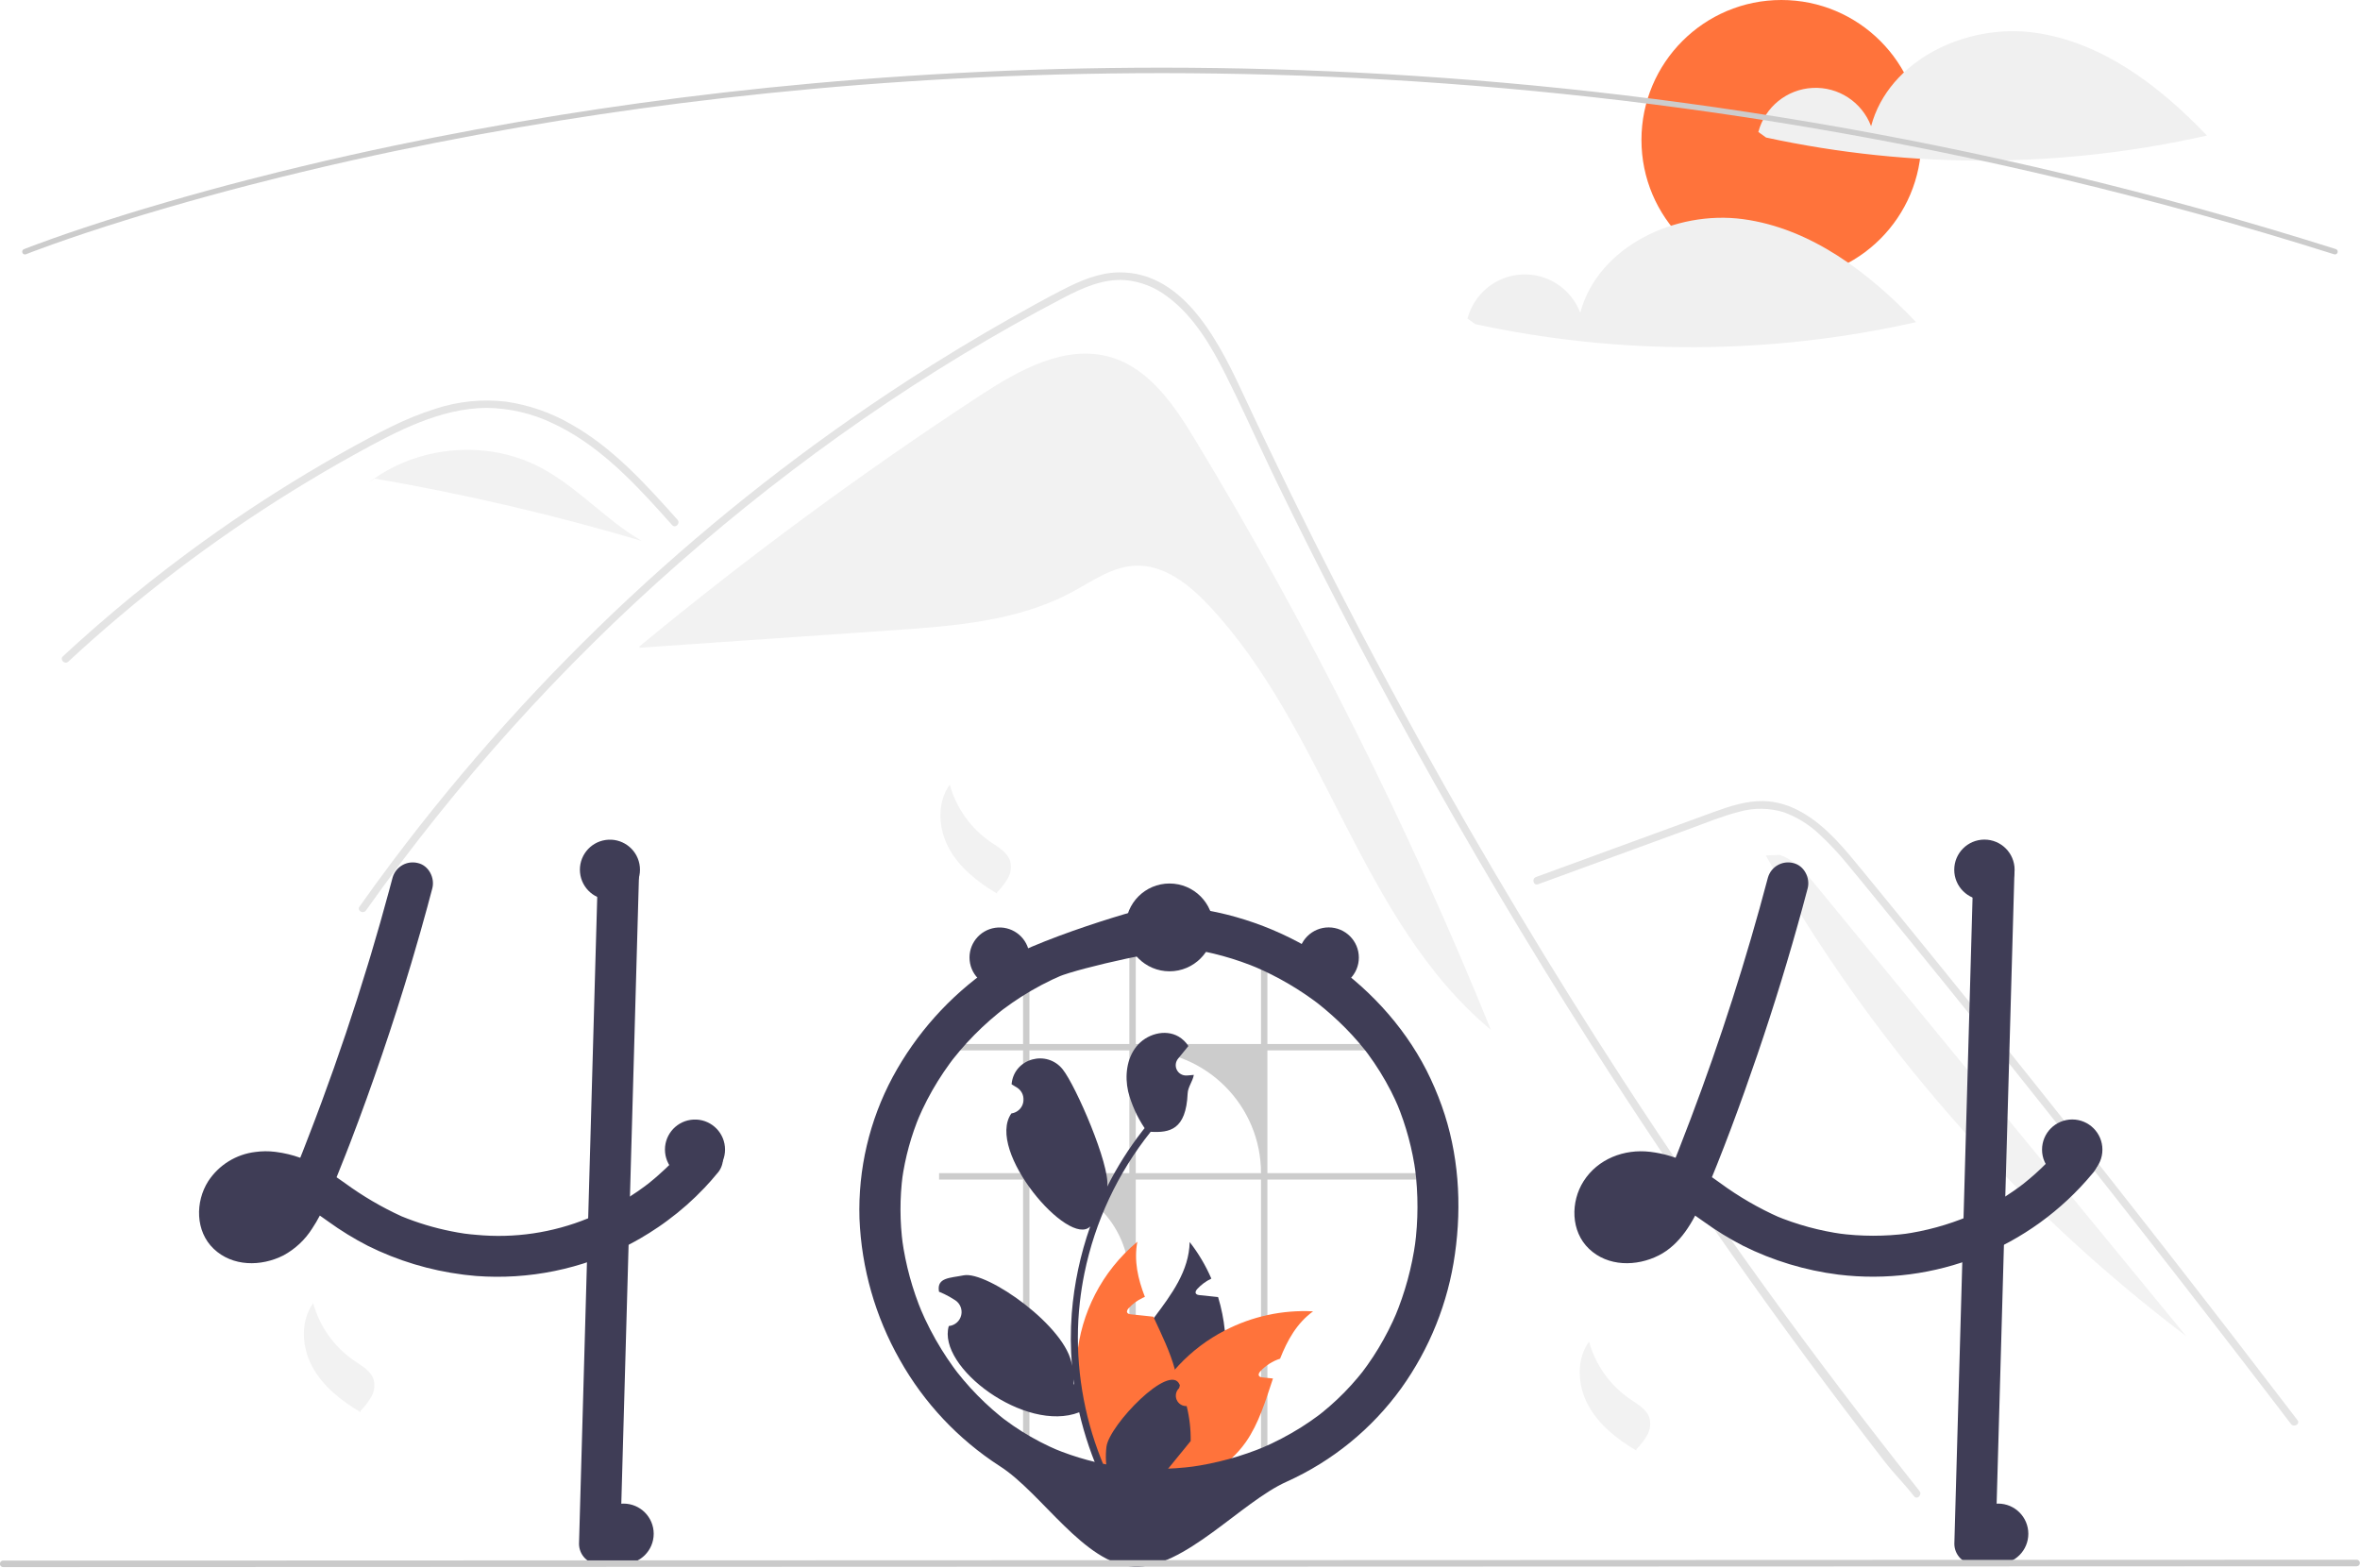
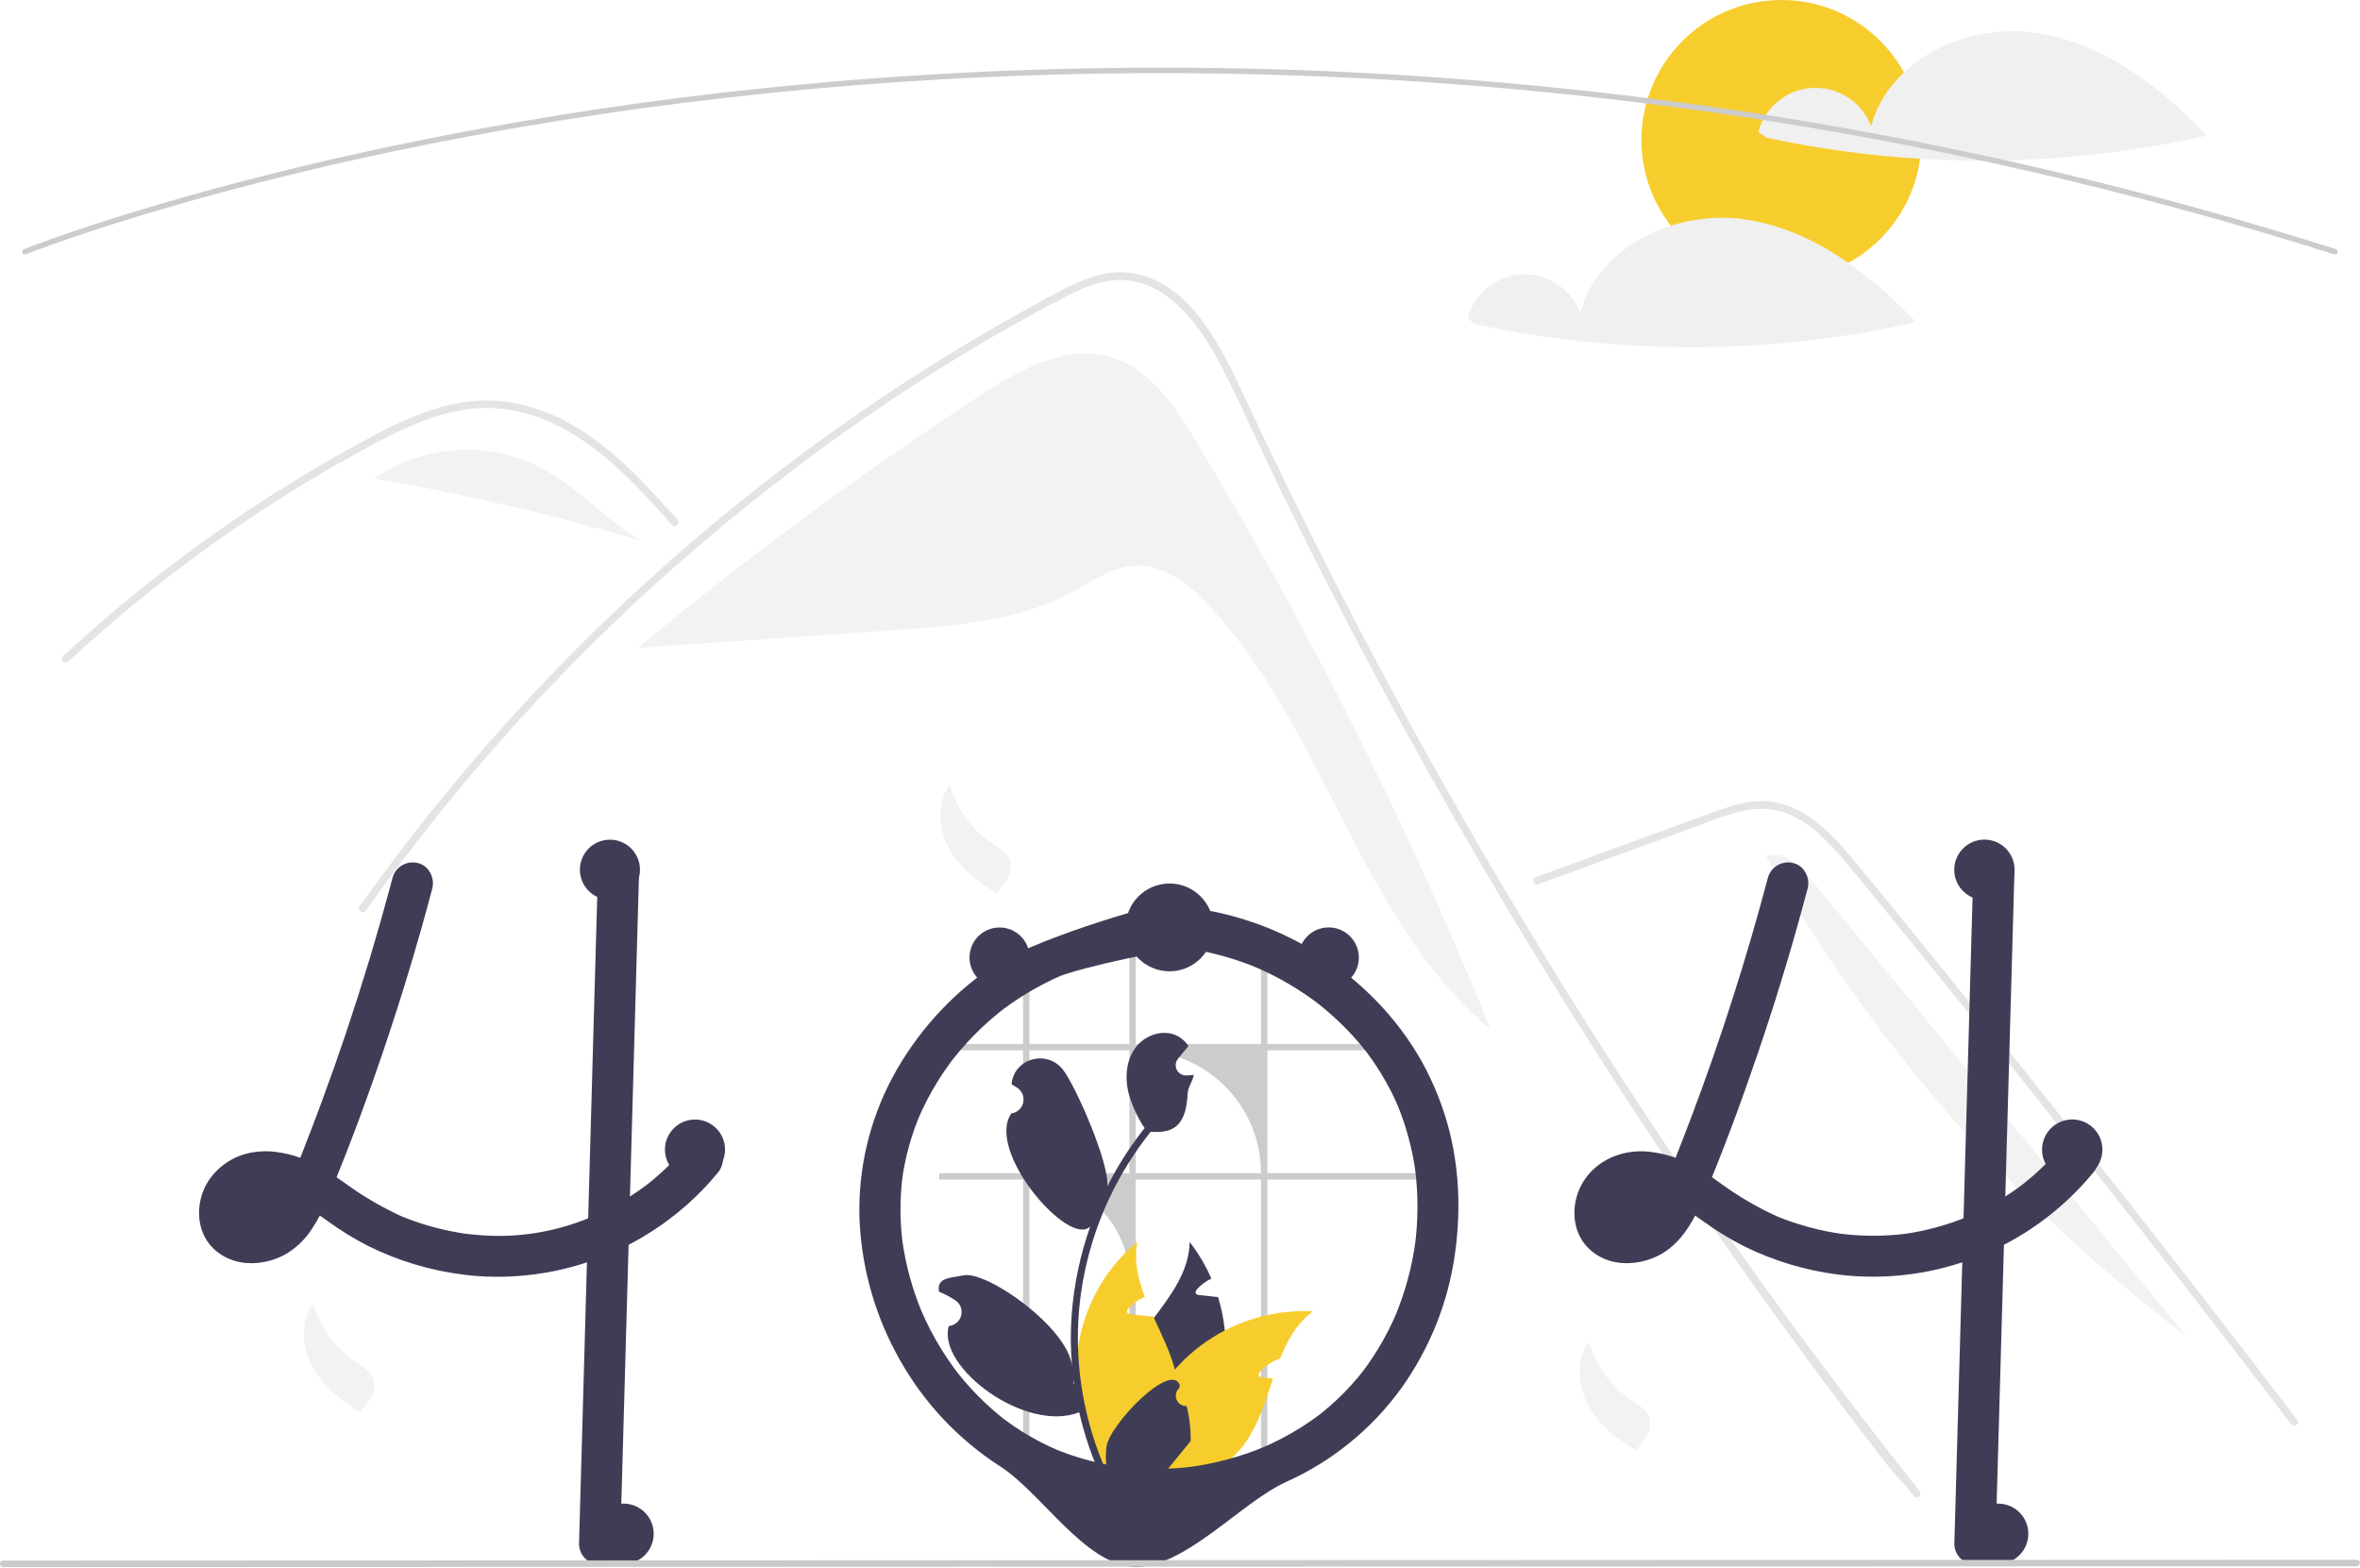
<svg xmlns="http://www.w3.org/2000/svg" data-name="Layer 1" width="860.131" height="571.148" viewBox="0 0 860.131 571.148">
  <path d="M605.67,324.953c-7.669-12.684-16.757-26.228-30.99-30.37-16.482-4.796-33.413,4.732-47.775,14.135a1392.157,1392.157,0,0,0-123.893,91.283l.043.492q46.226-3.188,92.451-6.376c22.265-1.535,45.296-3.283,64.972-13.816,7.467-3.997,14.745-9.336,23.206-9.708,10.512-.462,19.677,6.879,26.88,14.549,42.607,45.371,54.937,114.754,102.738,154.616A1516.995,1516.995,0,0,0,605.67,324.953Z" transform="translate(-169.9343 -164.426)" fill="#f2f2f2" />
  <path d="M867.571,709.781c-4.712-5.95-6.637-7.343-11.285-13.348q-56.764-73.416-106.708-151.792-33.924-53.23-64.483-108.504-14.549-26.278-28.3-52.969-10.67-20.695-20.865-41.638c-1.944-3.988-3.832-7.994-5.711-12.009-4.428-9.442-8.773-18.93-13.439-28.244-5.317-10.616-11.789-21.745-21.553-28.877a29.405,29.405,0,0,0-15.319-5.895c-7.948-.513-15.282,2.769-22.176,6.353-50.439,26.301-97.659,59.276-140.37,96.798A730.778,730.778,0,0,0,303.322,496.247c-1.008,1.439-3.392.064-2.374-1.384q6.009-8.498,12.257-16.813A734.817,734.817,0,0,1,500.805,303.064q18.248-11.826,37.183-22.542c6.362-3.603,12.752-7.16,19.251-10.497,6.371-3.273,13.137-6.215,20.416-6.325,24.77-.385,37.595,27.667,46.405,46.542q4.153,8.911,8.406,17.766,16.075,33.621,33.387,66.628,10.685,20.379,21.837,40.52,34.707,62.718,73.779,122.897c34.506,53.143,68.737,100.089,108.046,149.785C870.596,709.213,868.662,711.175,867.571,709.781Z" transform="translate(-169.9343 -164.426)" fill="#e4e4e4" />
  <path d="M414.916,355.804c-1.439-1.604-2.869-3.209-4.318-4.813-11.422-12.633-23.679-25.118-39.364-32.361a57.11,57.11,0,0,0-23.927-5.546c-8.562.028-16.932,2.273-24.843,5.418-3.74,1.494-7.398,3.19-11.001,4.996-4.116,2.072-8.159,4.281-12.183,6.509q-11.331,6.27-22.368,13.091-21.961,13.572-42.546,29.216-10.671,8.113-20.902,16.758-9.516,8.031-18.646,16.492c-1.302,1.201-3.245-.743-1.944-1.943,1.604-1.494,3.227-2.979,4.85-4.446q6.875-6.215,13.971-12.193,12.939-10.918,26.549-20.993,21.163-15.676,43.783-29.225,11.304-6.765,22.918-12.963c2.338-1.247,4.703-2.466,7.096-3.621a113.116,113.116,0,0,1,16.868-6.866,60.006,60.006,0,0,1,25.476-2.503,66.327,66.327,0,0,1,23.505,8.131c15.401,8.608,27.346,21.919,38.97,34.909C418.033,355.171,416.099,357.124,414.916,355.804Z" transform="translate(-169.9343 -164.426)" fill="#e4e4e4" />
  <path d="M730.477,486.711l36.905-13.498,18.323-6.702c5.968-2.183,11.921-4.667,18.09-6.23a28.539,28.539,0,0,1,16.374.209,37.738,37.738,0,0,1,12.771,7.917,103.64,103.64,0,0,1,10.475,11.186c3.989,4.794,7.92,9.639,11.868,14.467q24.441,29.891,48.563,60.041,24.121,30.15,47.92,60.556,23.857,30.48,47.385,61.216,2.882,3.765,5.76,7.534c1.06,1.388,3.449.02,2.375-1.388Q983.582,650.974,959.549,620.184q-24.092-30.864-48.516-61.466-24.424-30.601-49.179-60.937-6.167-7.558-12.354-15.099c-3.48-4.241-6.92-8.527-10.736-12.474-7.005-7.245-15.758-13.648-26.234-13.822-6.16-.102-12.121,1.852-17.844,3.923-6.17,2.232-12.325,4.506-18.486,6.759l-37.163,13.592-9.291,3.398c-1.649.603-.937,3.262.731,2.652Z" transform="translate(-169.9343 -164.426)" fill="#e4e4e4" />
  <path d="M366.377,334.526c-18.754-9.639-42.771-7.751-60.005,4.291a855.847,855.847,0,0,1,97.371,22.726C390.46,353.759,380.07,341.563,366.377,334.526Z" transform="translate(-169.9343 -164.426)" fill="#f2f2f2" />
  <path d="M306.188,338.784l-3.61,2.935c1.221-1.027,2.491-1.99,3.795-2.901C306.311,338.807,306.249,338.795,306.188,338.784Z" transform="translate(-169.9343 -164.426)" fill="#f2f2f2" />
  <path d="M831.549,486.846c-3.633-4.422-7.56-9.052-12.994-10.848l-5.073.2A575.436,575.436,0,0,0,966.749,651.418Q899.149,569.132,831.549,486.846Z" transform="translate(-169.9343 -164.426)" fill="#f2f2f2" />
  <path d="M516.084,450.367A37.481,37.481,0,0,0,531.015,471.325c2.82,1.92,6.157,3.762,7.122,7.035a8.379,8.379,0,0,1-.874,6.15,24.884,24.884,0,0,1-3.861,5.041l-.137.512c-6.998-4.147-13.656-9.393-17.522-16.551s-4.406-16.539.341-23.145" transform="translate(-169.9343 -164.426)" fill="#f2f2f2" />
  <path d="M749.084,653.367A37.481,37.481,0,0,0,764.015,674.325c2.82,1.92,6.157,3.762,7.122,7.035a8.379,8.379,0,0,1-.874,6.15,24.884,24.884,0,0,1-3.861,5.041l-.137.512c-6.998-4.147-13.656-9.393-17.522-16.551s-4.406-16.539.341-23.145" transform="translate(-169.9343 -164.426)" fill="#f2f2f2" />
  <path d="M284.084,639.367A37.481,37.481,0,0,0,299.015,660.325c2.82,1.92,6.157,3.762,7.122,7.035a8.379,8.379,0,0,1-.874,6.15,24.884,24.884,0,0,1-3.861,5.041l-.137.512c-6.998-4.147-13.656-9.393-17.522-16.551s-4.406-16.539.341-23.145" transform="translate(-169.9343 -164.426)" fill="#f2f2f2" />
-   <circle cx="649.249" cy="51" r="51" fill="#ff733b" />
+   <circle cx="649.249" cy="51" r="51" fill="#f7cd2e" />
  <path d="M911.219,176.296c-24.717-3.341-52.935,10.019-59.341,34.124a21.597,21.597,0,0,0-41.094,2.109l2.83,2.027a372.275,372.275,0,0,0,160.659-.726C957.079,195.76,935.935,179.637,911.219,176.296Z" transform="translate(-169.9343 -164.426)" fill="#f0f0f0" />
  <path d="M805.219,244.296c-24.717-3.341-52.935,10.019-59.341,34.124a21.597,21.597,0,0,0-41.094,2.109l2.83,2.027a372.275,372.275,0,0,0,160.659-.726C851.079,263.76,829.935,247.637,805.219,244.296Z" transform="translate(-169.9343 -164.426)" fill="#f0f0f0" />
  <path d="M1020.946,257.154a.982.982,0,0,1-.302-.047C756.237,173.489,523.199,184.424,374.264,208.321c-20.269,3.251-40.591,7.006-60.404,11.161-5.058,1.06-10.306,2.195-15.597,3.378-6.319,1.407-12.554,2.856-18.532,4.306q-3.873.917-7.595,1.849c-3.758.928-7.572,1.895-11.66,2.957-4.568,1.178-9.209,2.413-13.797,3.672a.442.442,0,0,1-.051.015l0.0.001c-5.183,1.415-10.338,2.871-15.323,4.325-2.698.779-5.304,1.548-7.799,2.307-.279.077-.526.151-.776.228l-.536.163c-.311.095-.617.188-.924.275l-.02.006 0.0.001-.812.252c-.968.293-1.912.579-2.841.864-24.545,7.566-38.038,12.949-38.171,13.002a1,1,0,1,1-.744-1.856c.134-.053,13.693-5.463,38.328-13.058.932-.286,1.879-.572,2.85-.866l.754-.234c.026-.01.052-.018.078-.025.305-.087.61-.18.919-.273l.537-.163c.268-.081.531-.161.801-.235,2.479-.754,5.093-1.524,7.798-2.307,4.987-1.455,10.147-2.911,15.334-4.328.016-.006.033-.01.049-.015v-.001c4.604-1.263,9.263-2.503,13.845-3.685,4.094-1.063,7.915-2.032,11.68-2.962q3.738-.93,7.609-1.853c5.985-1.451,12.233-2.902,18.563-4.312,5.299-1.184,10.556-2.322,15.622-3.383,19.843-4.162,40.198-7.923,60.497-11.179C523.096,182.415,756.467,171.463,1021.246,255.201a1.0 1,0,0,1-.301,1.953Z" transform="translate(-169.9343 -164.426)" fill="#ccc" />
  <path d="M432.923,584.266a6.729,6.729,0,0,0-1.7-2.67,6.43,6.43,0,0,0-.92-.71c-2.61-1.74-6.51-2.13-8.99,0a5.81,5.81,0,0,0-.69.71q-1.11,1.365-2.28,2.67c-1.28,1.46-2.59,2.87-3.96,4.24-.39.38-.78.77-1.18,1.15-.23.23-.46.45-.69.67-.88.84-1.78,1.65-2.69,2.45-.48.43-.96.85-1.45,1.26-.73.61-1.46,1.22-2.2,1.81-.07.05-.14.1-.21.16-.02.01-.03.03-.05.04-.01,0-.02,0-.03.02a.179.179,0,0,0-.07.05c-.22.15-.37.25-.48.34.04-.02.08-.05.12-.07-.18.14-.37.28-.55.42-1.75,1.29-3.54,2.53-5.37,3.69a99.21,99.21,0,0,1-14.22,7.55c-.33.13-.67.27-1.01.4a85.97,85.97,0,0,1-40.85,6.02q-2.13-.165-4.26-.45c-1.64-.24-3.27-.53-4.89-.86a97.932,97.932,0,0,1-18.02-5.44,118.652,118.652,0,0,1-20.66-12.12c-1-.71-2.01-1.42-3.02-2.11,1.15-2.82,2.28-5.64,3.38-8.48.55-1.37,1.08-2.74,1.6-4.12,4.09-10.63,7.93-21.36,11.61-32.13q5.58-16.365,10.53-32.92.51-1.68.99-3.36,2.595-8.745,4.98-17.53c.15-.57.31-1.13.45-1.7q.69-2.52,1.35-5.04c1-3.79-1.26-8.32-5.24-9.23a7.634,7.634,0,0,0-9.22,5.24c-.43,1.62-.86,3.23-1.3,4.85q-3.165,11.745-6.66,23.41-.51,1.68-1.02,3.36-7.71,25.41-16.93,50.31-1.11,3.015-2.25,6.01c-.37.98-.74,1.96-1.12,2.94-.73,1.93-1.48,3.86-2.23,5.79-.43,1.13-.87,2.26-1.31,3.38-.29.71-.57,1.42-.85,2.12a41.809,41.809,0,0,0-8.81-2.12l-.48-.06a27.397,27.397,0,0,0-7.01.06,23.914,23.914,0,0,0-17.24,10.66c-4.77,7.51-4.71,18.25,1.98,24.63,6.89,6.57,17.32,6.52,25.43,2.41a28.351,28.351,0,0,0,10.52-9.86,50.569,50.569,0,0,0,2.74-4.65c.21.14.42.28.63.43.8.56,1.6,1.13,2.39,1.69a111.738,111.738,0,0,0,14.51,8.91,108.359,108.359,0,0,0,34.62,10.47c.27.03.53.07.8.1,1.33.17,2.67.3,4.01.41a103.782,103.782,0,0,0,55.58-11.36q2.175-1.125,4.31-2.36,3.315-1.92,6.48-4.08c1.15-.78,2.27-1.57,3.38-2.4a101.042,101.042,0,0,0,13.51-11.95q2.355-2.475,4.51-5.11a8.061,8.061,0,0,0,2.2-5.3A7.564,7.564,0,0,0,432.923,584.266Zm-165.59,23.82c.21-.15.42-.31.62-.47C267.893,607.766,267.603,607.936,267.333,608.086Zm3.21-3.23c-.23.26-.44.52-.67.78a23.366,23.366,0,0,1-2.25,2.2c-.11.1-.23.2-.35.29a.01.01,0,0,0-.01.01,3.804,3.804,0,0,0-.42.22q-.645.39-1.32.72a17.005,17.005,0,0,1-2.71.75,16.799,16.799,0,0,1-2.13.02h-.02a14.823,14.823,0,0,1-1.45-.4c-.24-.12-.47-.26-.7-.4-.09-.08-.17-.16-.22-.21a2.44,2.44,0,0,1-.27-.29.01.01,0,0,0-.01-.01c-.11-.2-.23-.4-.34-.6a.031.031,0,0,1-.01-.02c-.08-.25-.15-.51-.21-.77a12.511,12.511,0,0,1,.01-1.37,13.467,13.467,0,0,1,.54-1.88,11.068,11.068,0,0,1,.69-1.26c.02-.04.12-.2.23-.38.01-.01.01-.01.01-.02.15-.17.3-.35.46-.51.27-.3.56-.56.85-.83a18.022,18.022,0,0,1,1.75-1.01,19.481,19.481,0,0,1,2.93-.79,24.989,24.989,0,0,1,4.41.04,30.301,30.301,0,0,1,4.1,1.01,36.945,36.945,0,0,1-2.77,4.54C270.623,604.746,270.583,604.806,270.543,604.856Zm-11.12-3.29a2.18,2.18,0,0,1-.31.39A1.409,1.409,0,0,1,259.423,601.566Z" transform="translate(-169.9343 -164.426)" fill="#3f3d56" />
  <path d="M402.863,482.136q-.135,4.71-.27,9.42-.285,10.455-.59,20.92-.315,11.775-.66,23.54-.165,6.075-.34,12.15-.465,16.365-.92,32.72c-.03,1.13-.07,2.25-.1,3.38q-.225,8.115-.45,16.23-.255,8.805-.5,17.61-.18,6.6-.37,13.21-1.35,47.895-2.7,95.79a7.648,7.648,0,0,1-7.5,7.5,7.561,7.561,0,0,1-7.5-7.5q.75-26.94,1.52-53.88.675-24.36,1.37-48.72.225-8.025.45-16.06.345-12.09.68-24.18c.03-1.13.07-2.25.1-3.38.02-.99.05-1.97.08-2.96q.66-23.475,1.32-46.96.27-9.24.52-18.49.3-10.545.6-21.08c.09-3.09.17-6.17.26-9.26a7.648,7.648,0,0,1,7.5-7.5A7.561,7.561,0,0,1,402.863,482.136Z" transform="translate(-169.9343 -164.426)" fill="#3f3d56" />
  <path d="M814.291,484.217a893.238,893.238,0,0,1-28.161,87.941c-3.007,7.946-6.083,15.877-9.371,23.712l.756-1.792a54.583,54.583,0,0,1-5.59,10.612q-.229.321-.467.636,1.166-1.49.443-.589c-.254.301-.505.602-.768.895a23.664,23.664,0,0,1-2.249,2.203q-.301.258-.612.504l.938-.729c-.109.257-.873.597-1.111.743a18.254,18.254,0,0,1-2.405,1.219l1.792-.756a19.086,19.086,0,0,1-4.231,1.161l1.994-.268a17.021,17.021,0,0,1-4.298.046l1.994.268a14.002,14.002,0,0,1-3.405-.917l1.792.756a12.012,12.012,0,0,1-1.679-.896c-.271-.177-1.105-.809-.015.025,1.133.866.146.074-.088-.156-.194-.192-.37-.4-.56-.595-.882-.905.996,1.557.397.499a18.182,18.182,0,0,1-.878-1.637l.756,1.792a11.925,11.925,0,0,1-.728-2.651l.268,1.994a13.651,13.651,0,0,1-.003-3.405l-.268,1.994a15.964,15.964,0,0,1,.995-3.68l-.756,1.792a16.729,16.729,0,0,1,1.178-2.298,6.729,6.729,0,0,1,.729-1.071c.049.016-1.269,1.513-.569.757.183-.198.354-.406.539-.602.296-.314.614-.601.926-.898,1.045-.994-1.462.966-.257.179a19.049,19.049,0,0,1,2.749-1.499l-1.792.756a20.311,20.311,0,0,1,4.995-1.34l-1.994.268a25.628,25.628,0,0,1,6.461.076l-1.994-.268a33.211,33.211,0,0,1,7.892,2.22l-1.792-.756c5.39,2.314,10.163,5.749,14.928,9.118a111.95,111.95,0,0,0,14.506,8.906,108.388,108.388,0,0,0,34.622,10.474,103.933,103.933,0,0,0,92.586-36.752,8.078,8.078,0,0,0,2.197-5.303,7.632,7.632,0,0,0-2.197-5.303c-2.752-2.526-7.949-3.239-10.607,0a95.636,95.636,0,0,1-8.107,8.727q-2.017,1.914-4.142,3.71-1.214,1.026-2.461,2.011c-.393.311-1.619,1.138.263-.197-.431.306-.845.64-1.271.955a99.269,99.269,0,0,1-20.332,11.565l1.792-.756a96.836,96.836,0,0,1-24.171,6.622l1.994-.268a97.643,97.643,0,0,1-25.754-.038l1.994.268a99.8,99.8,0,0,1-24.857-6.77l1.792.756a116.025,116.025,0,0,1-21.736-12.591,86.877,86.877,0,0,0-11.113-6.994,42.824,42.824,0,0,0-14.438-4.389c-9.439-1.111-19.057,2.566-24.246,10.72-4.776,7.505-4.714,18.244,1.974,24.625,6.888,6.572,17.318,6.517,25.436,2.406,7.817-3.959,12.513-12.185,15.815-19.942,7.431-17.455,14.01-35.314,20.14-53.263q9.097-26.637,16.499-53.813.917-3.366,1.807-6.739c1.001-3.789-1.261-8.32-5.238-9.226a7.633,7.633,0,0,0-9.226,5.238Z" transform="translate(-169.9343 -164.426)" fill="#3f3d56" />
  <path d="M889.124,482.136l-2.7,95.793-2.685,95.294-1.518,53.884a7.565,7.565,0,0,0,7.5,7.5,7.649,7.649,0,0,0,7.5-7.5l2.7-95.793,2.685-95.294,1.518-53.884a7.565,7.565,0,0,0-7.5-7.5,7.649,7.649,0,0,0-7.5,7.5Z" transform="translate(-169.9343 -164.426)" fill="#3f3d56" />
  <path d="M629.526,700.361h2.329V594.319h54.329v-2.323H631.855V547.252H673.81q-.923-1.173-1.899-2.317H631.855V515.382c-.77-.328-1.547-.645-2.329-.944V544.935h-45.652V507.07c-.782.036-1.553.09-2.329.155v37.71h-36.42V516.684c-.782.346-1.553.711-2.317,1.093V544.935h-30.616v2.317h30.616v44.744h-30.616v2.323h30.616V700.361h2.317V594.319a36.413,36.413,0,0,1,36.42,36.42v69.622h2.329V594.319h45.652Zm-84.401-108.365V547.252h36.42v44.744Zm38.749,0V547.252h.914a44.741,44.741,0,0,1,44.738,44.744Z" transform="translate(-169.9343 -164.426)" opacity="0.2" />
  <path d="M615.303,668.566a63.059,63.059,0,0,1-20.05,33.7c-.74.64-1.48,1.26-2.25,1.87q-2.805.255-5.57.52c-1.53.14-3.04.29-4.54.43l-.27.03-.19-1.64-.76-6.64a37.623,37.623,0,0,1-3.3-32.44c2.64-7.12,7.42-13.41,12.12-19.65,6.49-8.62,12.8-17.14,13.03-27.65a60.544,60.544,0,0,1,7.9,13.33,16.432,16.432,0,0,0-5.12,3.77c-.41.45-.82,1.08-.54,1.62.24.46.84.57,1.36.63,1.25.13,2.51.26,3.76.39,1,.11,2,.21,3,.32a63.99,63.99,0,0,1,2.45,12.18A61.189,61.189,0,0,1,615.303,668.566Z" transform="translate(-169.9343 -164.426)" fill="#3f3d56" />
-   <path d="M648.503,642.356c-5.9,4.29-9.35,10.46-12.03,17.26a16.628,16.628,0,0,0-7.17,4.58c-.41.45-.82,1.08-.54,1.62.24.46.84.57,1.36.63,1.25.13,2.51.26,3.76.39-2.68,8.04-5.14,16.36-9.88,23.15a36.989,36.989,0,0,1-12.03,10.91,38.492,38.492,0,0,1-4.02,1.99q-7.62.585-14.95,1.25-2.805.255-5.57.52c-1.53.14-3.04.29-4.54.43q-.015-.825,0-1.65a63.304,63.304,0,0,1,15.25-39.86c.45-.52.91-1.03,1.38-1.54a61.792,61.792,0,0,1,16.81-12.7A62.654,62.654,0,0,1,648.503,642.356Z" transform="translate(-169.9343 -164.426)" fill="#ff733b" />
-   <path d="M589.163,699.526l-1.15,3.4-.58,1.73c-1.53.14-3.04.29-4.54.43l-.27.03c-1.66.17-3.31.34-4.96.51-.43-.5-.86-1.01-1.28-1.53a62.03,62.03,0,0,1,8.07-87.11c-1.32,6.91.22,13.53,2.75,20.1-.27.11-.53.22-.78.34a16.432,16.432,0,0,0-5.12,3.77c-.41.45-.82,1.08-.54,1.62.24.46.84.57,1.36.63,1.25.13,2.51.26,3.76.39,1,.11,2,.21,3,.32q.705.075,1.41.15c.07.15.13.29.2.44,2.85,6.18,5.92,12.39,7.65,18.83a43.666,43.666,0,0,1,1.02,4.91A37.604,37.604,0,0,1,589.163,699.526Z" transform="translate(-169.9343 -164.426)" fill="#ff733b" />
+   <path d="M648.503,642.356c-5.9,4.29-9.35,10.46-12.03,17.26a16.628,16.628,0,0,0-7.17,4.58c-.41.45-.82,1.08-.54,1.62.24.46.84.57,1.36.63,1.25.13,2.51.26,3.76.39-2.68,8.04-5.14,16.36-9.88,23.15a36.989,36.989,0,0,1-12.03,10.91,38.492,38.492,0,0,1-4.02,1.99q-7.62.585-14.95,1.25-2.805.255-5.57.52c-1.53.14-3.04.29-4.54.43q-.015-.825,0-1.65a63.304,63.304,0,0,1,15.25-39.86c.45-.52.91-1.03,1.38-1.54a61.792,61.792,0,0,1,16.81-12.7A62.654,62.654,0,0,1,648.503,642.356Z" transform="translate(-169.9343 -164.426)" fill="#f7cd2e" />
+   <path d="M589.163,699.526l-1.15,3.4-.58,1.73c-1.53.14-3.04.29-4.54.43l-.27.03c-1.66.17-3.31.34-4.96.51-.43-.5-.86-1.01-1.28-1.53a62.03,62.03,0,0,1,8.07-87.11c-1.32,6.91.22,13.53,2.75,20.1-.27.11-.53.22-.78.34a16.432,16.432,0,0,0-5.12,3.77c-.41.45-.82,1.08-.54,1.62.24.46.84.57,1.36.63,1.25.13,2.51.26,3.76.39,1,.11,2,.21,3,.32q.705.075,1.41.15c.07.15.13.29.2.44,2.85,6.18,5.92,12.39,7.65,18.83a43.666,43.666,0,0,1,1.02,4.91A37.604,37.604,0,0,1,589.163,699.526Z" transform="translate(-169.9343 -164.426)" fill="#f7cd2e" />
  <path d="M689.821,554.487c-8.609-16.792-21.946-30.921-37.632-41.304a114.237,114.237,0,0,0-52.563-18.38q-3.69-.335-7.399-.393c-2.921-.044-46.866,12.632-61.587,22.982a114.295,114.295,0,0,0-35.333,39.527,102.5,102.5,0,0,0-12.126,51.633,113.564,113.564,0,0,0,14.703,51.476,110.475,110.475,0,0,0,36.444,38.746C549.667,708.561,565.074,734.51,583.183,735.426c18.246.923,39.054-23.555,55.695-30.987a104.425,104.425,0,0,0,41.726-34.005,110.25,110.25,0,0,0,19.599-48.948c2.574-18.083,1.374-36.733-4.801-54.016a111.86,111.86,0,0,0-5.58-12.983c-1.78-3.505-6.996-4.796-10.261-2.691a7.68,7.68,0,0,0-2.691,10.261q1.568,3.088,2.915,6.278l-.756-1.792a101.151,101.151,0,0,1,6.876,25.538l-.268-1.994a109.229,109.229,0,0,1-.066,28.683l.268-1.994a109.734,109.734,0,0,1-7.555,27.674l.756-1.792a104.212,104.212,0,0,1-6.672,13.098q-1.923,3.186-4.081,6.222c-.632.888-1.283,1.761-1.939,2.631-.856,1.136,1.167-1.483.282-.369-.151.19-.3.38-.452.569q-.681.852-1.382,1.688a93.613,93.613,0,0,1-10.176,10.384q-1.366,1.192-2.778,2.331c-.469.378-.932.773-1.421,1.125.019-.013,1.58-1.199.656-.511-.29.216-.579.436-.87.652q-2.91,2.156-5.974,4.092a103.485,103.485,0,0,1-14.756,7.713l1.792-.756a109.215,109.215,0,0,1-27.597,7.552l1.994-.268a108.154,108.154,0,0,1-28.589.051l1.994.268a99.835,99.835,0,0,1-25.095-6.784l1.792.756a93.643,93.643,0,0,1-13.416-6.991q-3.174-2-6.184-4.247c-.286-.214-.57-.43-.855-.645-.915-.691.658.51.67.518a19.169,19.169,0,0,1-1.535-1.225q-1.454-1.184-2.861-2.422a101.989,101.989,0,0,1-10.493-10.709q-1.213-1.434-2.374-2.911c-.335-.426-.947-1.29.404.529-.178-.239-.362-.474-.542-.712q-.647-.858-1.276-1.728-2.203-3.048-4.188-6.246a109.29,109.29,0,0,1-7.805-15.108l.756,1.792a106.588,106.588,0,0,1-7.34-26.837l.268,1.994a97.866,97.866,0,0,1-.048-25.636l-.268,1.994A94.673,94.673,0,0,1,505.276,570.55l-.756,1.792a101.557,101.557,0,0,1,7.195-13.856q2.066-3.323,4.378-6.485.525-.718,1.062-1.428c.324-.428,1.215-1.493-.305.388.149-.184.293-.374.439-.56q1.269-1.608,2.6-3.165A107.402,107.402,0,0,1,530.772,536.215q1.474-1.292,2.995-2.529.691-.562,1.391-1.113c.187-.147.376-.291.562-.439-1.997,1.59-.555.433-.102.093q3.134-2.348,6.435-4.461a103.644,103.644,0,0,1,15.387-8.108l-1.792.756c7.76-3.258,42.141-10.949,48.394-10.11l-1.994-.268A106.225,106.225,0,0,1,628.768,517.419l-1.792-.756a110.313,110.313,0,0,1,12.6,6.329q3.043,1.784,5.967,3.763,1.384.937,2.738,1.915.677.489,1.346.989c.248.185.494.373.741.558,1.039.779-1.431-1.128-.342-.267a110.843,110.843,0,0,1,10.368,9.253q2.401,2.445,4.637,5.045,1.147,1.334,2.246,2.708c.364.455,1.605,2.101.084.085.372.493.747.982,1.114,1.479a97.977,97.977,0,0,1,8.392,13.538c1.793,3.498,6.987,4.802,10.261,2.691A7.677,7.677,0,0,0,689.821,554.487Z" transform="translate(-169.9343 -164.426)" fill="#3f3d56" />
  <path d="M602.431,676.882a3.78,3.78,0,0,1-2.739-6.551c.095-.379.164-.651.259-1.03q-.051-.124-.103-.247c-3.48-8.298-25.685,14.833-26.645,22.632a30.029,30.029,0,0,0,.527,10.328A120.392,120.392,0,0,1,562.778,652.01a116.202,116.202,0,0,1,.721-12.963q.597-5.293,1.657-10.511a121.787,121.787,0,0,1,24.151-51.616c6.874.384,12.898-.663,13.48-13.985.103-2.37,1.861-4.422,2.248-6.756-.656.086-1.323.14-1.979.183-.204.011-.42.021-.624.032l-.077.003a3.745,3.745,0,0,1-3.076-6.101q.425-.523.851-1.046c.43-.538.871-1.065,1.302-1.603a1.865,1.865,0,0,0,.14-.161c.495-.613.99-1.216,1.485-1.829a10.829,10.829,0,0,0-3.55-3.432c-4.959-2.905-11.801-.893-15.384,3.593-3.593,4.486-4.271,10.779-3.023,16.384a43.398,43.398,0,0,0,6.003,13.383c-.269.344-.549.678-.818,1.022a122.574,122.574,0,0,0-12.794,20.268c1.016-7.939-11.412-36.608-16.218-42.681-5.773-7.294-17.611-4.111-18.628,5.136q-.015.134-.029.268,1.071.604,2.096,1.282a5.127,5.127,0,0,1-2.067,9.33l-.105.016c-9.556,13.644,21.077,49.155,28.745,41.181a125.11,125.11,0,0,0-6.734,31.693,118.664,118.664,0,0,0,.086,19.16l-.032-.226C558.902,648.154,529.674,627.514,521.139,629.233c-4.917.99-9.76.765-9.013,5.725q.018.119.036.237a34.442,34.442,0,0,1,3.862,1.861q1.071.604,2.096,1.282a5.127,5.127,0,0,1-2.067,9.33l-.105.016c-.075.011-.14.022-.215.032-4.35,14.966,27.907,39.12,47.518,31.435h.011a125.075,125.075,0,0,0,8.402,24.528H601.679c.108-.334.204-.678.301-1.011a34.102,34.102,0,0,1-8.305-.495c2.227-2.733,4.454-5.487,6.681-8.219a1.861,1.861,0,0,0,.14-.161c1.13-1.398,2.27-2.786,3.399-4.185l.001-.002a49.952,49.952,0,0,0-1.464-12.725Zm-34.371-67.613.016-.021-.016.043Zm-6.648,59.932-.258-.581c.011-.42.011-.839,0-1.269,0-.118-.021-.237-.021-.355.097.742.183,1.485.29,2.227Z" transform="translate(-169.9343 -164.426)" fill="#3f3d56" />
  <circle cx="95.249" cy="439" r="11" fill="#3f3d56" />
  <circle cx="227.249" cy="559" r="11" fill="#3f3d56" />
  <circle cx="728.249" cy="559" r="11" fill="#3f3d56" />
  <circle cx="755.249" cy="419" r="11" fill="#3f3d56" />
  <circle cx="723.249" cy="317" r="11" fill="#3f3d56" />
  <path d="M434.183,583.426a10.949,10.949,0,1,1-.21-2.16A10.992,10.992,0,0,1,434.183,583.426Z" transform="translate(-169.9343 -164.426)" fill="#3f3d56" />
  <circle cx="484.249" cy="349" r="11" fill="#3f3d56" />
  <path d="M545.183,513.426a10.949,10.949,0,1,1-.21-2.16A10.992,10.992,0,0,1,545.183,513.426Z" transform="translate(-169.9343 -164.426)" fill="#3f3d56" />
  <path d="M403.183,481.426a10.949,10.949,0,1,1-.21-2.16A10.992,10.992,0,0,1,403.183,481.426Z" transform="translate(-169.9343 -164.426)" fill="#3f3d56" />
  <circle cx="599.249" cy="443" r="11" fill="#3f3d56" />
  <circle cx="426.249" cy="338" r="16" fill="#3f3d56" />
  <path d="M1028.875,735.267l-857.75.307a1.191,1.191,0,1,1,0-2.381l857.75-.307a1.191,1.191,0,0,1,0,2.381Z" transform="translate(-169.9343 -164.426)" fill="#cacaca" />
</svg>
